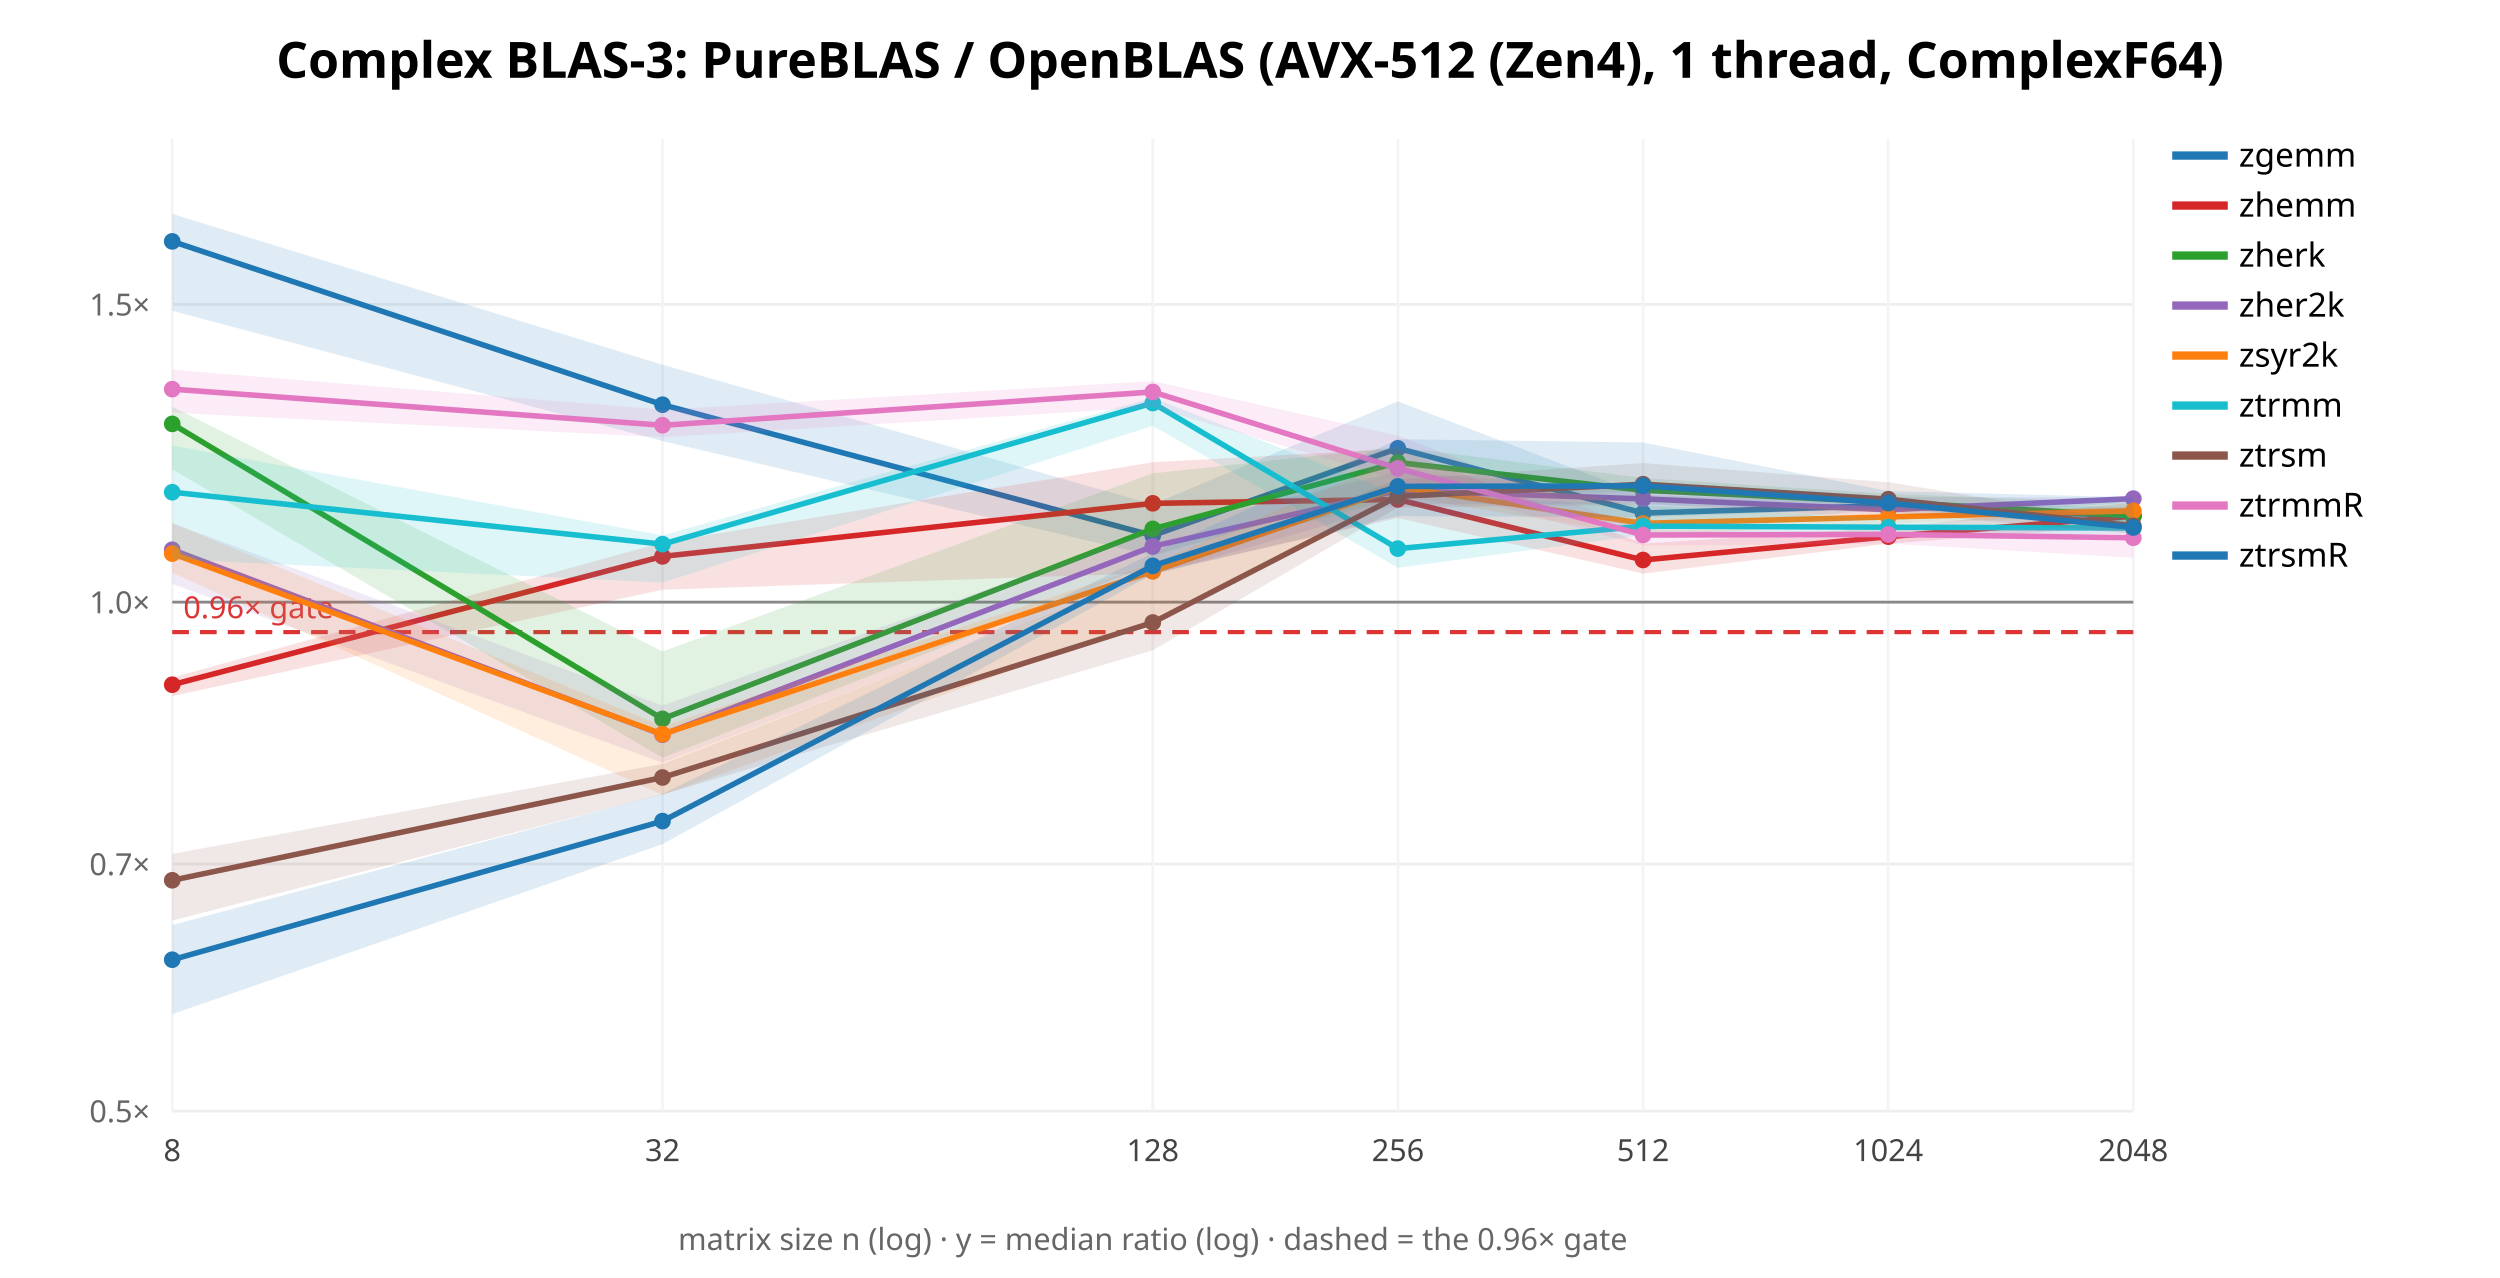
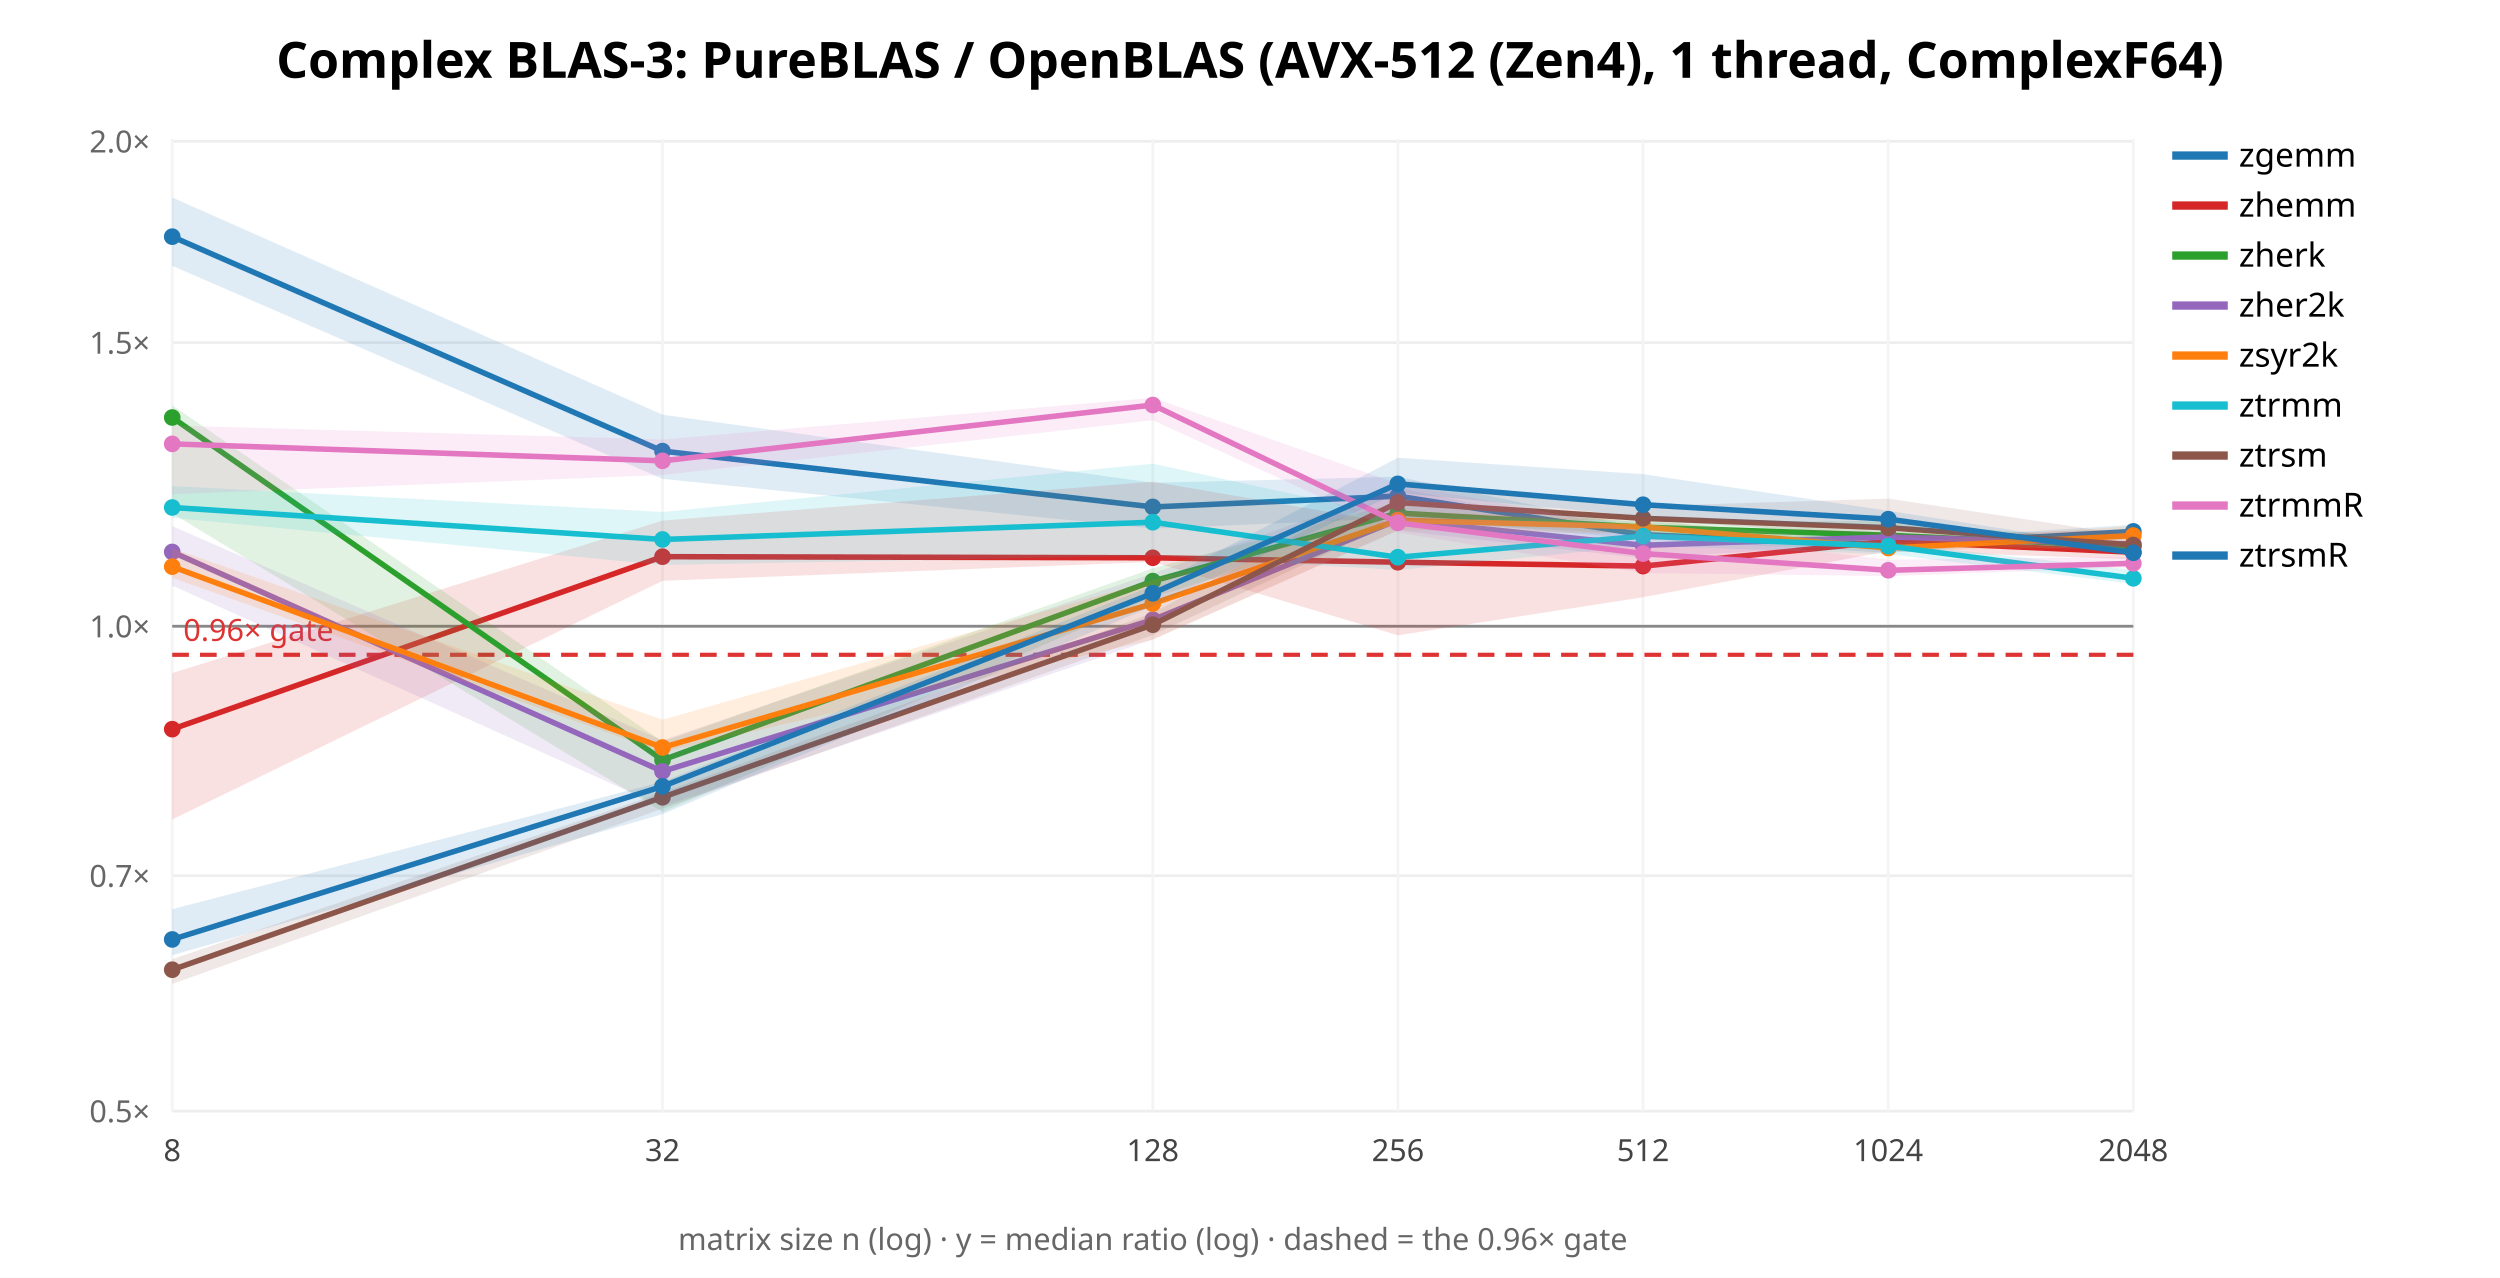
<svg xmlns="http://www.w3.org/2000/svg" width="900" height="460" font-family="sans-serif">
  <rect width="900" height="460" fill="white" />
  <text x="450.0" y="28" text-anchor="middle" font-size="18" font-weight="bold">Complex BLAS-3: PureBLAS / OpenBLAS (AVX-512 (Zen4), 1 thread, ComplexF64)</text>
  <line x1="62" y1="400.0" x2="768" y2="400.0" stroke="#eee" />
  <text x="54" y="404.0" text-anchor="end" font-size="11" fill="#666">0.5×</text>
-   <line x1="62" y1="311.054" x2="768" y2="311.054" stroke="#eee" />
-   <text x="54" y="315.054" text-anchor="end" font-size="11" fill="#666">0.7×</text>
-   <line x1="62" y1="216.767" x2="768" y2="216.767" stroke="#eee" />
-   <text x="54" y="220.767" text-anchor="end" font-size="11" fill="#666">1.0×</text>
-   <line x1="62" y1="109.583" x2="768" y2="109.583" stroke="#eee" />
-   <text x="54" y="113.583" text-anchor="end" font-size="11" fill="#666">1.5×</text>
+   <line x1="62" y1="315.267" x2="768" y2="315.267" stroke="#eee" />
+   <text x="54" y="319.267" text-anchor="end" font-size="11" fill="#666">0.7×</text>
+   <line x1="62" y1="225.447" x2="768" y2="225.447" stroke="#eee" />
+   <text x="54" y="229.447" text-anchor="end" font-size="11" fill="#666">1.0×</text>
+   <line x1="62" y1="123.339" x2="768" y2="123.339" stroke="#eee" />
+   <text x="54" y="127.339" text-anchor="end" font-size="11" fill="#666">1.5×</text>
+   <line x1="62" y1="50.893" x2="768" y2="50.893" stroke="#eee" />
+   <text x="54" y="54.893" text-anchor="end" font-size="11" fill="#666">2.0×</text>
  <line x1="62.0" y1="50" x2="62.0" y2="400" stroke="#f4f4f4" />
  <text x="62.0" y="418" text-anchor="middle" font-size="11" fill="#444">8</text>
  <line x1="238.5" y1="50" x2="238.5" y2="400" stroke="#f4f4f4" />
  <text x="238.5" y="418" text-anchor="middle" font-size="11" fill="#444">32</text>
  <line x1="415.0" y1="50" x2="415.0" y2="400" stroke="#f4f4f4" />
  <text x="415.0" y="418" text-anchor="middle" font-size="11" fill="#444">128</text>
  <line x1="503.25" y1="50" x2="503.25" y2="400" stroke="#f4f4f4" />
  <text x="503.25" y="418" text-anchor="middle" font-size="11" fill="#444">256</text>
  <line x1="591.5" y1="50" x2="591.5" y2="400" stroke="#f4f4f4" />
  <text x="591.5" y="418" text-anchor="middle" font-size="11" fill="#444">512</text>
  <line x1="679.75" y1="50" x2="679.75" y2="400" stroke="#f4f4f4" />
  <text x="679.75" y="418" text-anchor="middle" font-size="11" fill="#444">1024</text>
  <line x1="768.0" y1="50" x2="768.0" y2="400" stroke="#f4f4f4" />
  <text x="768.0" y="418" text-anchor="middle" font-size="11" fill="#444">2048</text>
-   <line x1="62" y1="216.767" x2="768" y2="216.767" stroke="#888" />
-   <line x1="62" y1="227.558" x2="768" y2="227.558" stroke="#d33" stroke-width="1.5" stroke-dasharray="6 4" />
-   <text x="66" y="222.558" font-size="11" fill="#d33">0.96× gate</text>
-   <polygon points="62.0,77.0 238.5,131.3 415.0,181.6 503.2,144.5 591.5,178.2 679.8,181.1 768.0,182.6 768.0,188.1 679.8,183.2 591.5,191.1 503.2,174.6 415.0,200.1 238.5,158.8 62.0,111.9" fill="#1f77b4" opacity="0.14" stroke="none" />
-   <polyline points="62.0,86.9 238.5,145.7 415.0,192.8 503.2,161.4 591.5,184.7 679.8,182.0 768.0,185.8" fill="none" stroke="#1f77b4" stroke-width="2" />
-   <circle cx="62.0" cy="86.9" r="3" fill="#1f77b4" />
-   <circle cx="238.5" cy="145.7" r="3" fill="#1f77b4" />
-   <circle cx="415.0" cy="192.8" r="3" fill="#1f77b4" />
-   <circle cx="503.2" cy="161.4" r="3" fill="#1f77b4" />
-   <circle cx="591.5" cy="184.7" r="3" fill="#1f77b4" />
-   <circle cx="679.8" cy="182.0" r="3" fill="#1f77b4" />
-   <circle cx="768.0" cy="185.8" r="3" fill="#1f77b4" />
+   <line x1="62" y1="225.447" x2="768" y2="225.447" stroke="#888" />
+   <line x1="62" y1="235.727" x2="768" y2="235.727" stroke="#d33" stroke-width="1.5" stroke-dasharray="6 4" />
+   <text x="66" y="230.727" font-size="11" fill="#d33">0.96× gate</text>
+   <polygon points="62.0,71.1 238.5,149.3 415.0,173.8 503.2,171.6 591.5,190.2 679.8,194.5 768.0,188.9 768.0,193.5 679.8,199.0 591.5,194.1 503.2,186.5 415.0,190.3 238.5,172.4 62.0,95.7" fill="#1f77b4" opacity="0.14" stroke="none" />
+   <polyline points="62.0,85.2 238.5,162.4 415.0,182.5 503.2,178.6 591.5,192.5 679.8,196.3 768.0,191.3" fill="none" stroke="#1f77b4" stroke-width="2" />
+   <circle cx="62.0" cy="85.2" r="3" fill="#1f77b4" />
+   <circle cx="238.5" cy="162.4" r="3" fill="#1f77b4" />
+   <circle cx="415.0" cy="182.5" r="3" fill="#1f77b4" />
+   <circle cx="503.2" cy="178.6" r="3" fill="#1f77b4" />
+   <circle cx="591.5" cy="192.5" r="3" fill="#1f77b4" />
+   <circle cx="679.8" cy="196.3" r="3" fill="#1f77b4" />
+   <circle cx="768.0" cy="191.3" r="3" fill="#1f77b4" />
  <line x1="782" y1="56" x2="802" y2="56" stroke="#1f77b4" stroke-width="3" />
  <text x="806" y="60" font-size="12">zgemm</text>
-   <polygon points="62.0,243.9 238.5,195.3 415.0,166.4 503.2,161.6 591.5,195.7 679.8,189.9 768.0,180.9 768.0,189.1 679.8,195.7 591.5,206.5 503.2,186.5 415.0,206.3 238.5,212.3 62.0,250.6" fill="#d62728" opacity="0.14" stroke="none" />
-   <polyline points="62.0,246.5 238.5,200.3 415.0,181.2 503.2,179.8 591.5,201.6 679.8,193.2 768.0,185.8" fill="none" stroke="#d62728" stroke-width="2" />
-   <circle cx="62.0" cy="246.5" r="3" fill="#d62728" />
-   <circle cx="238.5" cy="200.3" r="3" fill="#d62728" />
-   <circle cx="415.0" cy="181.2" r="3" fill="#d62728" />
-   <circle cx="503.2" cy="179.8" r="3" fill="#d62728" />
-   <circle cx="591.5" cy="201.6" r="3" fill="#d62728" />
-   <circle cx="679.8" cy="193.2" r="3" fill="#d62728" />
-   <circle cx="768.0" cy="185.8" r="3" fill="#d62728" />
+   <polygon points="62.0,242.3 238.5,187.4 415.0,173.4 503.2,188.6 591.5,196.7 679.8,193.4 768.0,197.1 768.0,201.3 679.8,198.4 591.5,215.0 503.2,228.7 415.0,202.3 238.5,209.1 62.0,295.0" fill="#d62728" opacity="0.14" stroke="none" />
+   <polyline points="62.0,262.5 238.5,200.4 415.0,200.8 503.2,202.4 591.5,203.8 679.8,194.8 768.0,198.8" fill="none" stroke="#d62728" stroke-width="2" />
+   <circle cx="62.0" cy="262.5" r="3" fill="#d62728" />
+   <circle cx="238.5" cy="200.4" r="3" fill="#d62728" />
+   <circle cx="415.0" cy="200.8" r="3" fill="#d62728" />
+   <circle cx="503.2" cy="202.4" r="3" fill="#d62728" />
+   <circle cx="591.5" cy="203.8" r="3" fill="#d62728" />
+   <circle cx="679.8" cy="194.8" r="3" fill="#d62728" />
+   <circle cx="768.0" cy="198.8" r="3" fill="#d62728" />
  <line x1="782" y1="74" x2="802" y2="74" stroke="#d62728" stroke-width="3" />
  <text x="806" y="78" font-size="12">zhemm</text>
-   <polygon points="62.0,146.4 238.5,234.5 415.0,170.4 503.2,160.9 591.5,172.1 679.8,177.8 768.0,181.0 768.0,190.0 679.8,182.3 591.5,177.0 503.2,179.3 415.0,203.0 238.5,272.8 62.0,168.9" fill="#2ca02c" opacity="0.14" stroke="none" />
-   <polyline points="62.0,152.6 238.5,258.8 415.0,190.4 503.2,166.5 591.5,176.5 679.8,180.7 768.0,185.7" fill="none" stroke="#2ca02c" stroke-width="2" />
-   <circle cx="62.0" cy="152.6" r="3" fill="#2ca02c" />
-   <circle cx="238.5" cy="258.8" r="3" fill="#2ca02c" />
-   <circle cx="415.0" cy="190.4" r="3" fill="#2ca02c" />
-   <circle cx="503.2" cy="166.5" r="3" fill="#2ca02c" />
-   <circle cx="591.5" cy="176.5" r="3" fill="#2ca02c" />
-   <circle cx="679.8" cy="180.7" r="3" fill="#2ca02c" />
-   <circle cx="768.0" cy="185.7" r="3" fill="#2ca02c" />
+   <polygon points="62.0,145.9 238.5,267.0 415.0,204.6 503.2,180.9 591.5,188.1 679.8,187.5 768.0,195.2 768.0,197.7 679.8,196.5 591.5,192.4 503.2,187.6 415.0,215.0 238.5,292.3 62.0,184.8" fill="#2ca02c" opacity="0.14" stroke="none" />
+   <polyline points="62.0,150.3 238.5,273.6 415.0,209.2 503.2,184.7 591.5,189.8 679.8,192.7 768.0,196.8" fill="none" stroke="#2ca02c" stroke-width="2" />
+   <circle cx="62.0" cy="150.3" r="3" fill="#2ca02c" />
+   <circle cx="238.5" cy="273.6" r="3" fill="#2ca02c" />
+   <circle cx="415.0" cy="209.2" r="3" fill="#2ca02c" />
+   <circle cx="503.2" cy="184.7" r="3" fill="#2ca02c" />
+   <circle cx="591.5" cy="189.8" r="3" fill="#2ca02c" />
+   <circle cx="679.8" cy="192.7" r="3" fill="#2ca02c" />
+   <circle cx="768.0" cy="196.8" r="3" fill="#2ca02c" />
  <line x1="782" y1="92" x2="802" y2="92" stroke="#2ca02c" stroke-width="3" />
  <text x="806" y="96" font-size="12">zherk</text>
-   <polygon points="62.0,188.3 238.5,254.0 415.0,190.8 503.2,169.8 591.5,176.6 679.8,178.9 768.0,179.1 768.0,180.9 679.8,186.7 591.5,181.3 503.2,181.6 415.0,207.1 238.5,274.6 62.0,210.2" fill="#9467bd" opacity="0.14" stroke="none" />
-   <polyline points="62.0,197.9 238.5,264.5 415.0,196.7 503.2,176.6 591.5,179.6 679.8,183.5 768.0,179.5" fill="none" stroke="#9467bd" stroke-width="2" />
-   <circle cx="62.0" cy="197.9" r="3" fill="#9467bd" />
-   <circle cx="238.5" cy="264.5" r="3" fill="#9467bd" />
-   <circle cx="415.0" cy="196.7" r="3" fill="#9467bd" />
-   <circle cx="503.2" cy="176.6" r="3" fill="#9467bd" />
-   <circle cx="591.5" cy="179.6" r="3" fill="#9467bd" />
-   <circle cx="679.8" cy="183.5" r="3" fill="#9467bd" />
-   <circle cx="768.0" cy="179.5" r="3" fill="#9467bd" />
+   <polygon points="62.0,189.4 238.5,266.5 415.0,206.4 503.2,175.6 591.5,193.8 679.8,193.0 768.0,190.5 768.0,198.2 679.8,195.5 591.5,201.0 503.2,191.0 415.0,230.2 238.5,290.4 62.0,210.8" fill="#9467bd" opacity="0.14" stroke="none" />
+   <polyline points="62.0,198.7 238.5,277.7 415.0,223.1 503.2,187.2 591.5,196.3 679.8,193.3 768.0,195.9" fill="none" stroke="#9467bd" stroke-width="2" />
+   <circle cx="62.0" cy="198.7" r="3" fill="#9467bd" />
+   <circle cx="238.5" cy="277.7" r="3" fill="#9467bd" />
+   <circle cx="415.0" cy="223.1" r="3" fill="#9467bd" />
+   <circle cx="503.2" cy="187.2" r="3" fill="#9467bd" />
+   <circle cx="591.5" cy="196.3" r="3" fill="#9467bd" />
+   <circle cx="679.8" cy="193.3" r="3" fill="#9467bd" />
+   <circle cx="768.0" cy="195.9" r="3" fill="#9467bd" />
  <line x1="782" y1="110" x2="802" y2="110" stroke="#9467bd" stroke-width="3" />
  <text x="806" y="114" font-size="12">zher2k</text>
-   <polygon points="62.0,188.3 238.5,261.4 415.0,202.9 503.2,165.0 591.5,182.3 679.8,182.8 768.0,182.9 768.0,185.3 679.8,188.6 591.5,192.8 503.2,178.5 415.0,223.2 238.5,286.2 62.0,206.2" fill="#ff7f0e" opacity="0.14" stroke="none" />
-   <polyline points="62.0,199.3 238.5,264.3 415.0,205.7 503.2,175.4 591.5,188.4 679.8,186.1 768.0,183.9" fill="none" stroke="#ff7f0e" stroke-width="2" />
-   <circle cx="62.0" cy="199.3" r="3" fill="#ff7f0e" />
-   <circle cx="238.5" cy="264.3" r="3" fill="#ff7f0e" />
-   <circle cx="415.0" cy="205.7" r="3" fill="#ff7f0e" />
-   <circle cx="503.2" cy="175.4" r="3" fill="#ff7f0e" />
-   <circle cx="591.5" cy="188.4" r="3" fill="#ff7f0e" />
-   <circle cx="679.8" cy="186.1" r="3" fill="#ff7f0e" />
-   <circle cx="768.0" cy="183.9" r="3" fill="#ff7f0e" />
+   <polygon points="62.0,197.4 238.5,259.1 415.0,208.9 503.2,184.1 591.5,187.1 679.8,195.6 768.0,189.3 768.0,197.1 679.8,198.1 591.5,192.2 503.2,190.9 415.0,230.3 238.5,270.8 62.0,208.0" fill="#ff7f0e" opacity="0.14" stroke="none" />
+   <polyline points="62.0,204.0 238.5,269.1 415.0,217.3 503.2,187.3 591.5,189.7 679.8,197.3 768.0,192.8" fill="none" stroke="#ff7f0e" stroke-width="2" />
+   <circle cx="62.0" cy="204.0" r="3" fill="#ff7f0e" />
+   <circle cx="238.5" cy="269.1" r="3" fill="#ff7f0e" />
+   <circle cx="415.0" cy="217.3" r="3" fill="#ff7f0e" />
+   <circle cx="503.2" cy="187.3" r="3" fill="#ff7f0e" />
+   <circle cx="591.5" cy="189.7" r="3" fill="#ff7f0e" />
+   <circle cx="679.8" cy="197.3" r="3" fill="#ff7f0e" />
+   <circle cx="768.0" cy="192.8" r="3" fill="#ff7f0e" />
  <line x1="782" y1="128" x2="802" y2="128" stroke="#ff7f0e" stroke-width="3" />
  <text x="806" y="132" font-size="12">zsyr2k</text>
-   <polygon points="62.0,160.4 238.5,192.7 415.0,143.2 503.2,177.9 591.5,181.8 679.8,186.7 768.0,185.9 768.0,192.1 679.8,192.8 591.5,192.6 503.2,204.4 415.0,153.3 238.5,209.7 62.0,201.3" fill="#17becf" opacity="0.14" stroke="none" />
-   <polyline points="62.0,177.2 238.5,195.9 415.0,145.1 503.2,197.5 591.5,189.4 679.8,189.8 768.0,190.1" fill="none" stroke="#17becf" stroke-width="2" />
-   <circle cx="62.0" cy="177.2" r="3" fill="#17becf" />
-   <circle cx="238.5" cy="195.9" r="3" fill="#17becf" />
-   <circle cx="415.0" cy="145.1" r="3" fill="#17becf" />
-   <circle cx="503.2" cy="197.5" r="3" fill="#17becf" />
-   <circle cx="591.5" cy="189.4" r="3" fill="#17becf" />
-   <circle cx="679.8" cy="189.8" r="3" fill="#17becf" />
-   <circle cx="768.0" cy="190.1" r="3" fill="#17becf" />
+   <polygon points="62.0,175.0 238.5,184.3 415.0,166.9 503.2,186.1 591.5,187.4 679.8,195.3 768.0,205.2 768.0,210.2 679.8,199.5 591.5,196.5 503.2,205.2 415.0,200.0 238.5,203.4 62.0,186.4" fill="#17becf" opacity="0.14" stroke="none" />
+   <polyline points="62.0,182.7 238.5,194.2 415.0,188.0 503.2,200.6 591.5,193.0 679.8,196.6 768.0,208.2" fill="none" stroke="#17becf" stroke-width="2" />
+   <circle cx="62.0" cy="182.7" r="3" fill="#17becf" />
+   <circle cx="238.5" cy="194.2" r="3" fill="#17becf" />
+   <circle cx="415.0" cy="188.0" r="3" fill="#17becf" />
+   <circle cx="503.2" cy="200.6" r="3" fill="#17becf" />
+   <circle cx="591.5" cy="193.0" r="3" fill="#17becf" />
+   <circle cx="679.8" cy="196.6" r="3" fill="#17becf" />
+   <circle cx="768.0" cy="208.2" r="3" fill="#17becf" />
  <line x1="782" y1="146" x2="802" y2="146" stroke="#17becf" stroke-width="3" />
  <text x="806" y="150" font-size="12">ztrmm</text>
-   <polygon points="62.0,307.4 238.5,275.0 415.0,206.7 503.2,172.6 591.5,166.7 679.8,173.6 768.0,187.9 768.0,192.2 679.8,184.5 591.5,181.7 503.2,182.7 415.0,234.1 238.5,286.0 62.0,331.4" fill="#8c564b" opacity="0.14" stroke="none" />
-   <polyline points="62.0,316.9 238.5,279.9 415.0,224.1 503.2,178.7 591.5,174.3 679.8,179.7 768.0,189.3" fill="none" stroke="#8c564b" stroke-width="2" />
-   <circle cx="62.0" cy="316.9" r="3" fill="#8c564b" />
-   <circle cx="238.5" cy="279.9" r="3" fill="#8c564b" />
-   <circle cx="415.0" cy="224.1" r="3" fill="#8c564b" />
-   <circle cx="503.2" cy="178.7" r="3" fill="#8c564b" />
-   <circle cx="591.5" cy="174.3" r="3" fill="#8c564b" />
-   <circle cx="679.8" cy="179.7" r="3" fill="#8c564b" />
-   <circle cx="768.0" cy="189.3" r="3" fill="#8c564b" />
+   <polygon points="62.0,345.3 238.5,285.3 415.0,220.7 503.2,172.7 591.5,182.2 679.8,179.5 768.0,192.8 768.0,199.3 679.8,192.9 591.5,187.2 503.2,187.3 415.0,228.6 238.5,291.1 62.0,354.2" fill="#8c564b" opacity="0.14" stroke="none" />
+   <polyline points="62.0,349.1 238.5,287.0 415.0,224.9 503.2,180.9 591.5,186.6 679.8,190.0 768.0,196.2" fill="none" stroke="#8c564b" stroke-width="2" />
+   <circle cx="62.0" cy="349.1" r="3" fill="#8c564b" />
+   <circle cx="238.5" cy="287.0" r="3" fill="#8c564b" />
+   <circle cx="415.0" cy="224.9" r="3" fill="#8c564b" />
+   <circle cx="503.2" cy="180.9" r="3" fill="#8c564b" />
+   <circle cx="591.5" cy="186.6" r="3" fill="#8c564b" />
+   <circle cx="679.8" cy="190.0" r="3" fill="#8c564b" />
+   <circle cx="768.0" cy="196.2" r="3" fill="#8c564b" />
  <line x1="782" y1="164" x2="802" y2="164" stroke="#8c564b" stroke-width="3" />
  <text x="806" y="168" font-size="12">ztrsm</text>
-   <polygon points="62.0,133.1 238.5,147.5 415.0,137.2 503.2,156.8 591.5,190.8 679.8,191.1 768.0,189.4 768.0,200.8 679.8,195.7 591.5,196.4 503.2,172.7 415.0,146.6 238.5,157.4 62.0,148.6" fill="#e377c2" opacity="0.14" stroke="none" />
-   <polyline points="62.0,140.1 238.5,153.1 415.0,141.1 503.2,168.6 591.5,192.6 679.8,192.4 768.0,193.6" fill="none" stroke="#e377c2" stroke-width="2" />
-   <circle cx="62.0" cy="140.1" r="3" fill="#e377c2" />
-   <circle cx="238.5" cy="153.1" r="3" fill="#e377c2" />
-   <circle cx="415.0" cy="141.1" r="3" fill="#e377c2" />
-   <circle cx="503.2" cy="168.6" r="3" fill="#e377c2" />
-   <circle cx="591.5" cy="192.6" r="3" fill="#e377c2" />
-   <circle cx="679.8" cy="192.4" r="3" fill="#e377c2" />
-   <circle cx="768.0" cy="193.6" r="3" fill="#e377c2" />
+   <polygon points="62.0,153.2 238.5,158.2 415.0,143.2 503.2,174.1 591.5,190.9 679.8,201.5 768.0,200.4 768.0,204.2 679.8,207.4 591.5,206.3 503.2,191.7 415.0,151.3 238.5,171.0 62.0,177.9" fill="#e377c2" opacity="0.14" stroke="none" />
+   <polyline points="62.0,159.8 238.5,165.9 415.0,145.8 503.2,188.2 591.5,199.3 679.8,205.3 768.0,202.8" fill="none" stroke="#e377c2" stroke-width="2" />
+   <circle cx="62.0" cy="159.8" r="3" fill="#e377c2" />
+   <circle cx="238.5" cy="165.9" r="3" fill="#e377c2" />
+   <circle cx="415.0" cy="145.8" r="3" fill="#e377c2" />
+   <circle cx="503.2" cy="188.2" r="3" fill="#e377c2" />
+   <circle cx="591.5" cy="199.3" r="3" fill="#e377c2" />
+   <circle cx="679.8" cy="205.3" r="3" fill="#e377c2" />
+   <circle cx="768.0" cy="202.8" r="3" fill="#e377c2" />
  <line x1="782" y1="182" x2="802" y2="182" stroke="#e377c2" stroke-width="3" />
  <text x="806" y="186" font-size="12">ztrmmR</text>
-   <polygon points="62.0,333.0 238.5,285.8 415.0,199.1 503.2,158.1 591.5,159.3 679.8,176.8 768.0,179.0 768.0,190.5 679.8,183.1 591.5,186.2 503.2,185.8 415.0,206.7 238.5,303.9 62.0,365.1" fill="#1f77b4" opacity="0.14" stroke="none" />
-   <polyline points="62.0,345.5 238.5,295.6 415.0,203.7 503.2,175.1 591.5,174.9 679.8,181.1 768.0,189.9" fill="none" stroke="#1f77b4" stroke-width="2" />
-   <circle cx="62.0" cy="345.5" r="3" fill="#1f77b4" />
-   <circle cx="238.5" cy="295.6" r="3" fill="#1f77b4" />
-   <circle cx="415.0" cy="203.7" r="3" fill="#1f77b4" />
-   <circle cx="503.2" cy="175.1" r="3" fill="#1f77b4" />
-   <circle cx="591.5" cy="174.9" r="3" fill="#1f77b4" />
-   <circle cx="679.8" cy="181.1" r="3" fill="#1f77b4" />
-   <circle cx="768.0" cy="189.9" r="3" fill="#1f77b4" />
+   <polygon points="62.0,327.3 238.5,281.4 415.0,210.8 503.2,164.8 591.5,170.7 679.8,183.9 768.0,197.6 768.0,199.9 679.8,189.7 591.5,186.0 503.2,177.4 415.0,218.2 238.5,293.1 62.0,343.9" fill="#1f77b4" opacity="0.14" stroke="none" />
+   <polyline points="62.0,338.2 238.5,283.1 415.0,213.6 503.2,174.2 591.5,181.7 679.8,186.9 768.0,199.0" fill="none" stroke="#1f77b4" stroke-width="2" />
+   <circle cx="62.0" cy="338.2" r="3" fill="#1f77b4" />
+   <circle cx="238.5" cy="283.1" r="3" fill="#1f77b4" />
+   <circle cx="415.0" cy="213.6" r="3" fill="#1f77b4" />
+   <circle cx="503.2" cy="174.2" r="3" fill="#1f77b4" />
+   <circle cx="591.5" cy="181.7" r="3" fill="#1f77b4" />
+   <circle cx="679.8" cy="186.9" r="3" fill="#1f77b4" />
+   <circle cx="768.0" cy="199.0" r="3" fill="#1f77b4" />
  <line x1="782" y1="200" x2="802" y2="200" stroke="#1f77b4" stroke-width="3" />
  <text x="806" y="204" font-size="12">ztrsmR</text>
  <text x="415.0" y="450" text-anchor="middle" font-size="11" fill="#666">matrix size n (log) · y = median ratio (log) · dashed = the 0.96× gate</text>
</svg>
